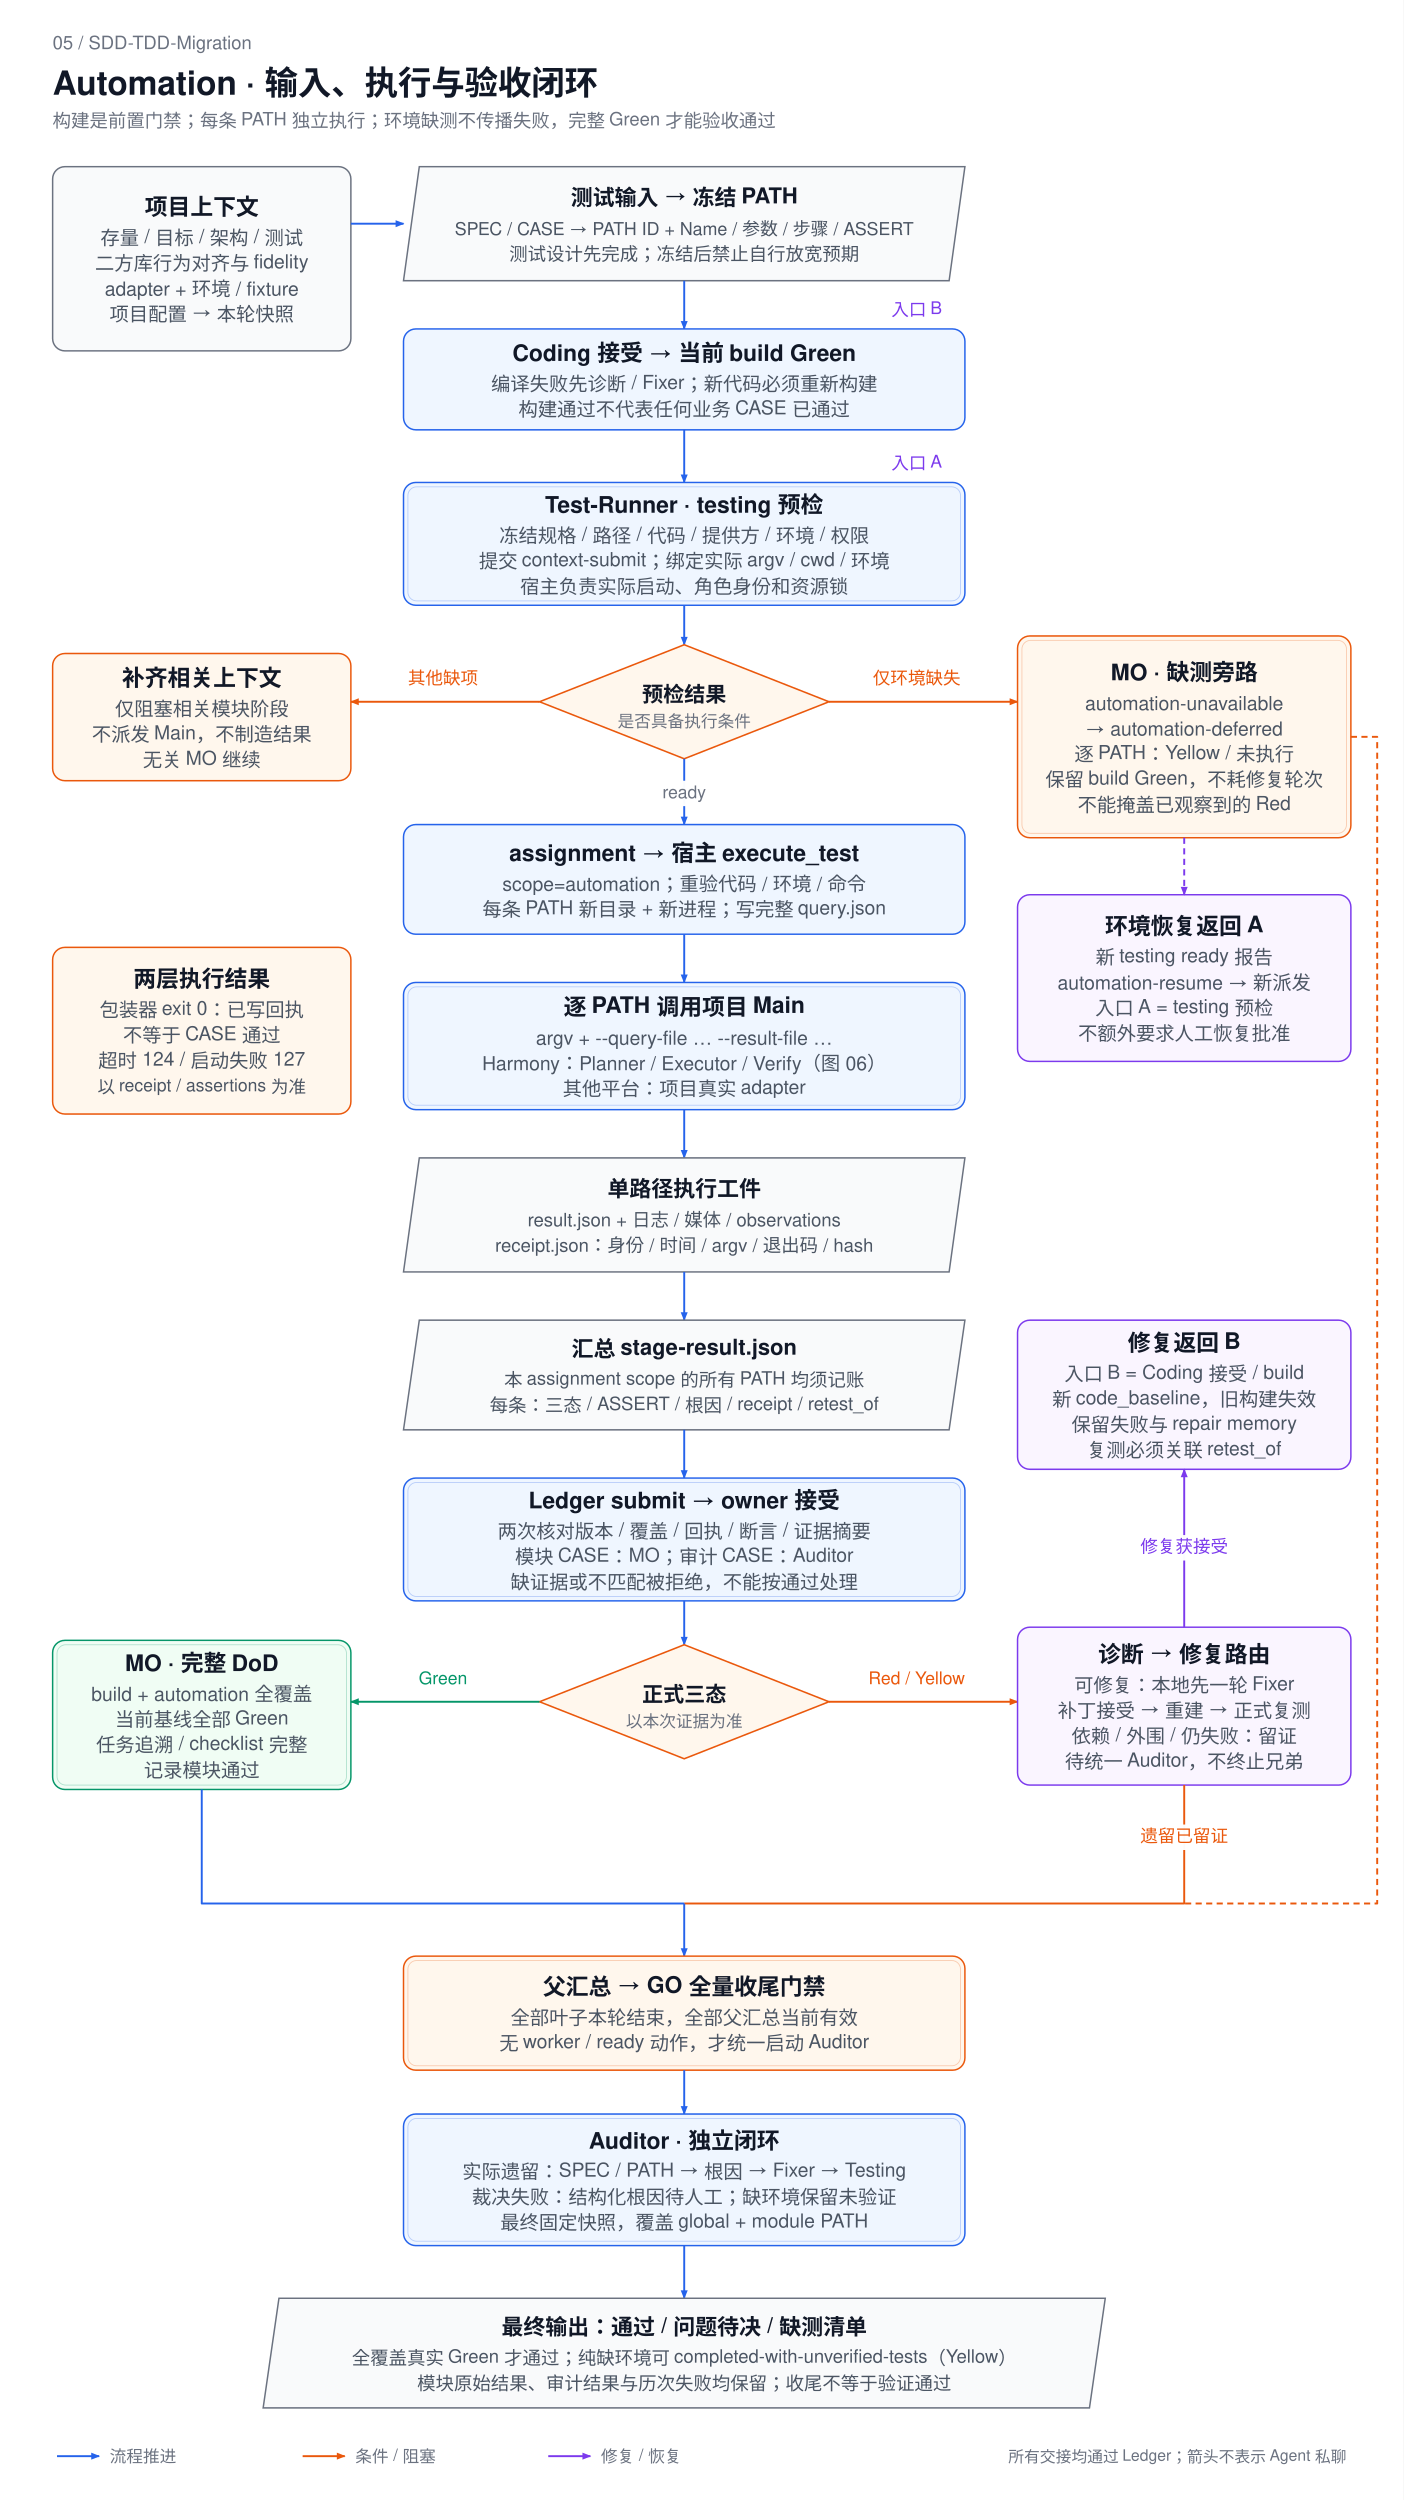
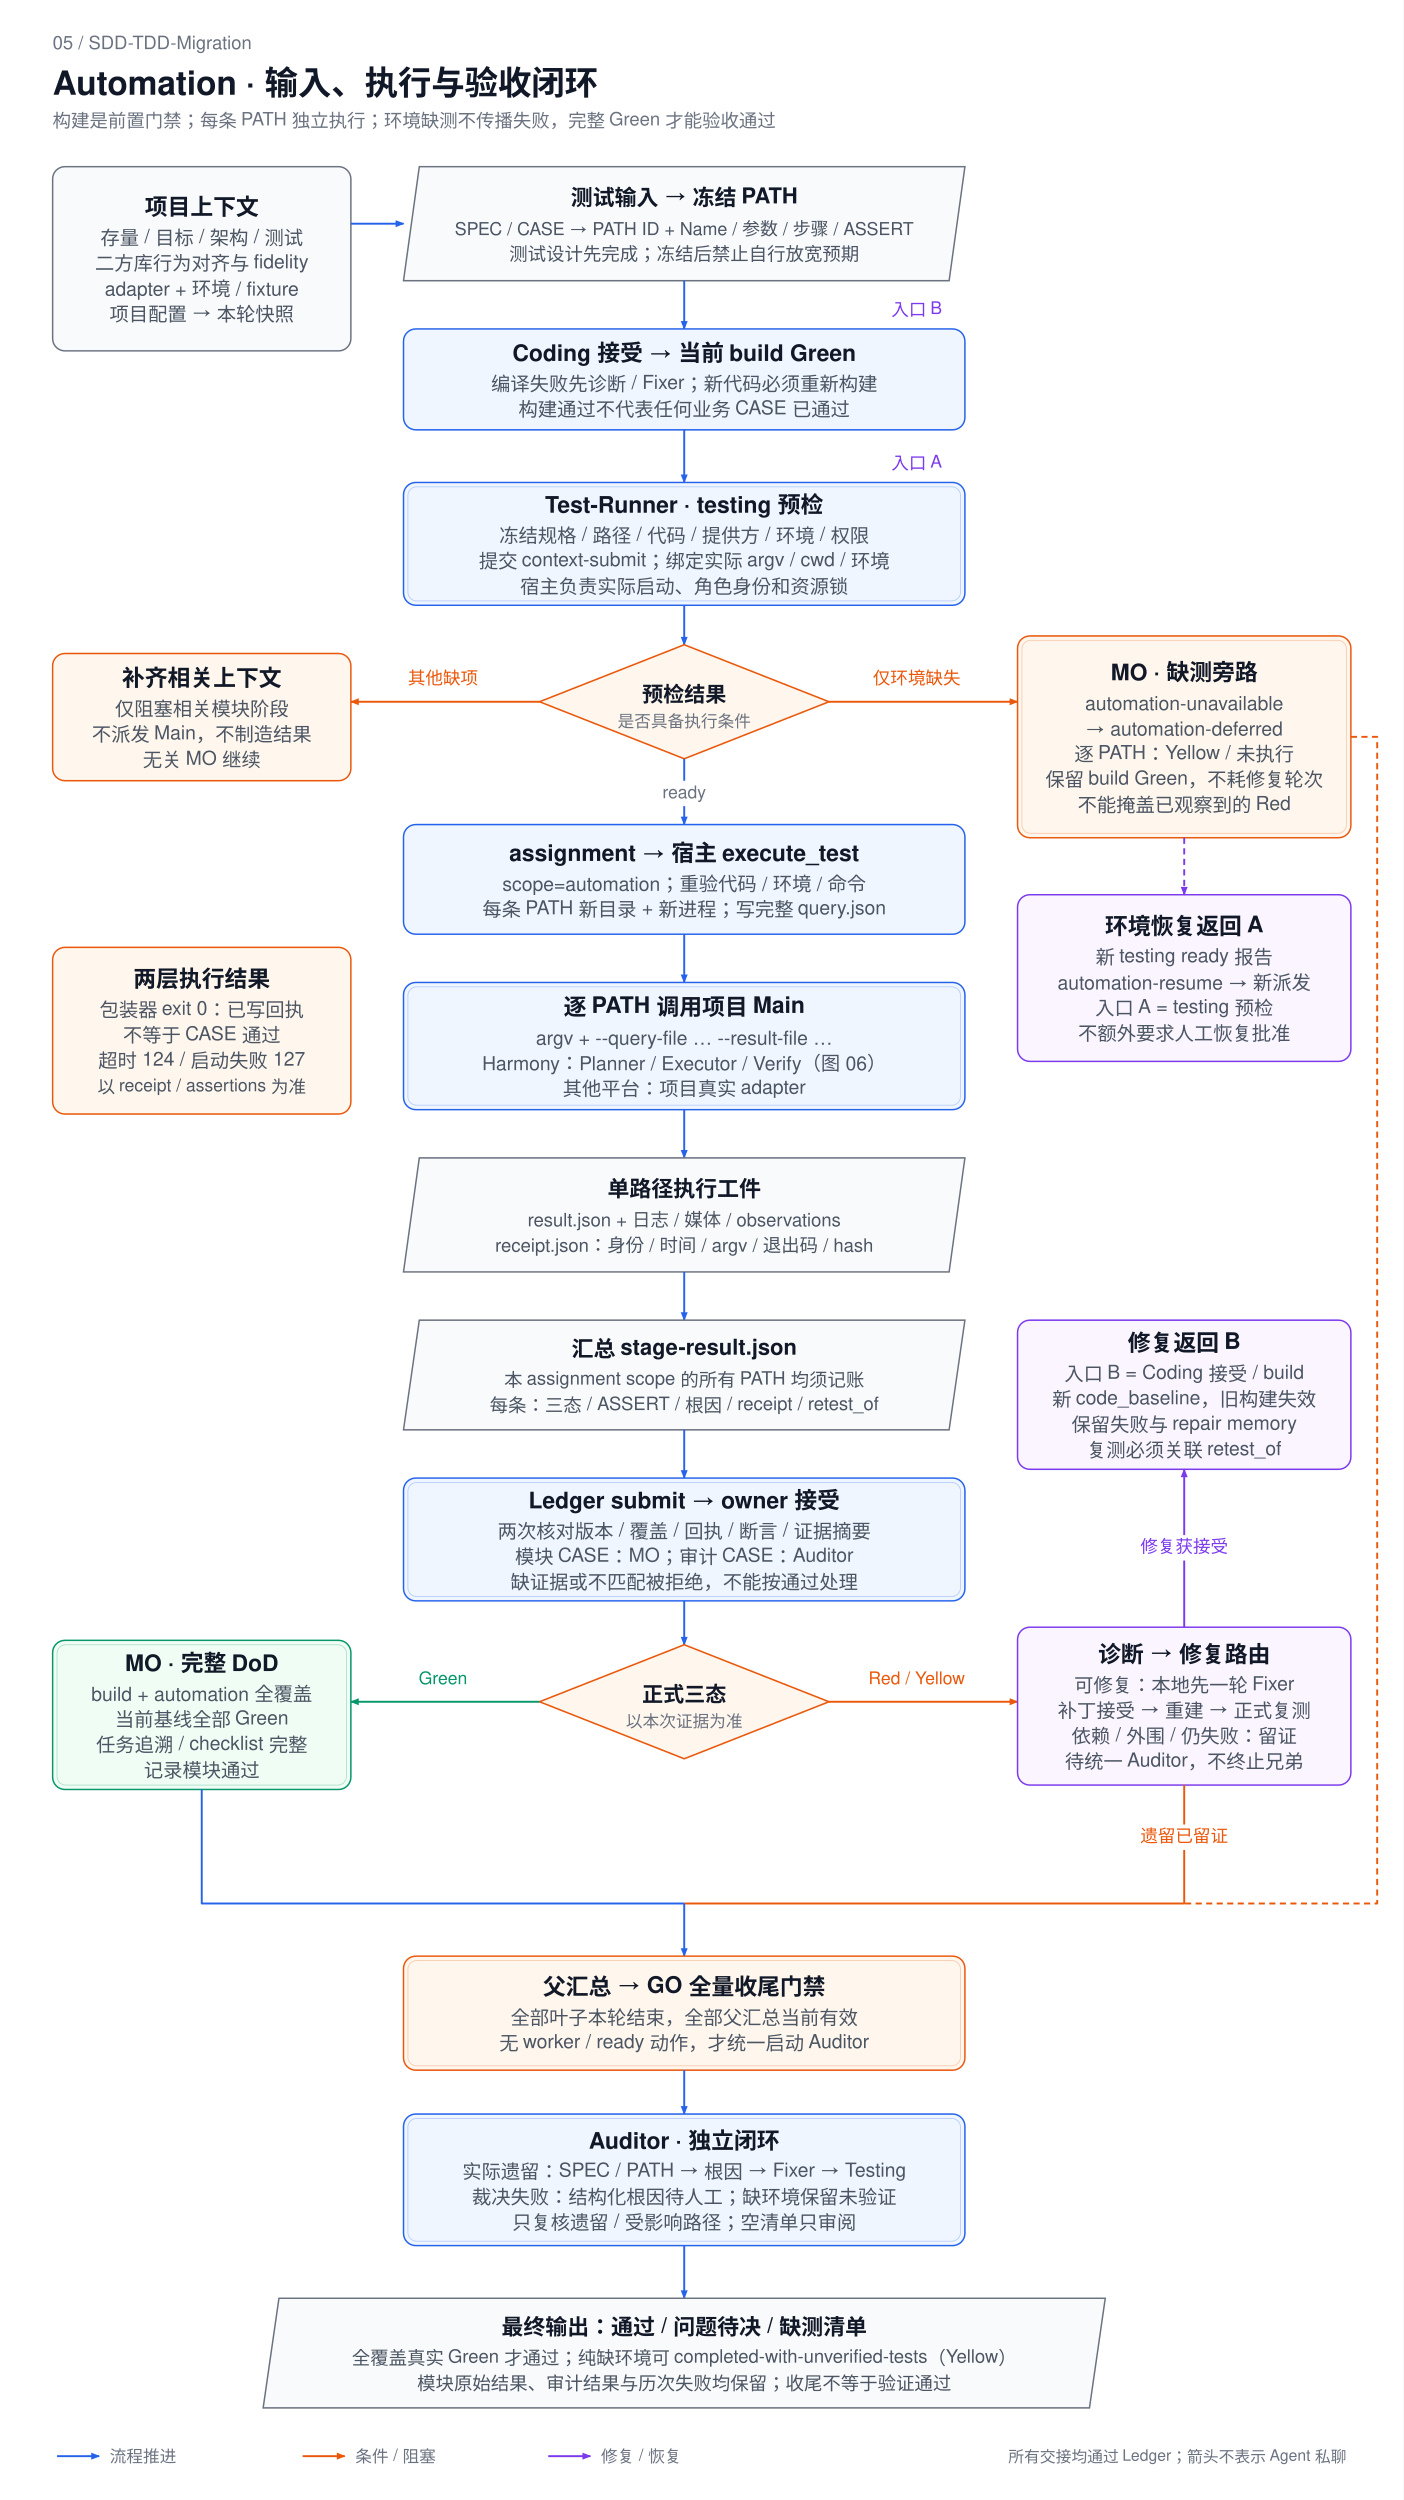
<svg xmlns="http://www.w3.org/2000/svg" width="1600" height="2850" viewBox="0 0 1600 2850" role="img" aria-labelledby="title desc">
  <style>text {font-family: "Helvetica Neue", Helvetica, Arial, "PingFang SC", "Microsoft YaHei", sans-serif;}</style>
  <defs>
    <marker id="arrow-blue" markerWidth="10" markerHeight="8" refX="9" refY="4" orient="auto" markerUnits="userSpaceOnUse">
      <path d="M0,0 L10,4 L0,8 Z" fill="#2563eb" />
    </marker>
    <marker id="arrow-orange" markerWidth="10" markerHeight="8" refX="9" refY="4" orient="auto" markerUnits="userSpaceOnUse">
      <path d="M0,0 L10,4 L0,8 Z" fill="#ea580c" />
    </marker>
    <marker id="arrow-green" markerWidth="10" markerHeight="8" refX="9" refY="4" orient="auto" markerUnits="userSpaceOnUse">
      <path d="M0,0 L10,4 L0,8 Z" fill="#059669" />
    </marker>
    <marker id="arrow-purple" markerWidth="10" markerHeight="8" refX="9" refY="4" orient="auto" markerUnits="userSpaceOnUse">
      <path d="M0,0 L10,4 L0,8 Z" fill="#7c3aed" />
    </marker>
    <marker id="arrow-gray" markerWidth="10" markerHeight="8" refX="9" refY="4" orient="auto" markerUnits="userSpaceOnUse">
      <path d="M0,0 L10,4 L0,8 Z" fill="#6b7280" />
    </marker>
  </defs>
  <rect width="1600" height="2850" fill="white" />
  <text x="60" y="56" font-size="21.00" fill="#6b7280" text-anchor="start" font-weight="400">05  /  SDD-TDD-Migration</text>
  <text x="60" y="108" font-size="38.00" fill="#111827" text-anchor="start" font-weight="700">Automation · 输入、执行与验收闭环</text>
  <text x="60" y="145" font-size="21.00" fill="#6b7280" text-anchor="start" font-weight="400">构建是前置门禁；每条 PATH 独立执行；环境缺测不传播失败，完整 Green 才能验收通过</text>
  <path d="M478,190 H1100 L1082,320 H460 Z" fill="#f9fafb" stroke="#6b7280" stroke-width="1.7" />
  <text x="780.0" y="234.0" font-size="25.00" fill="#111827" text-anchor="middle" font-weight="650">测试输入 → 冻结 PATH</text>
  <text x="780.0" y="268.0" font-size="20.34" fill="#4b5563" text-anchor="middle" font-weight="400">SPEC / CASE → PATH ID + Name / 参数 / 步骤 / ASSERT</text>
  <text x="780.0" y="297.0" font-size="21.00" fill="#4b5563" text-anchor="middle" font-weight="400">测试设计先完成；冻结后禁止自行放宽预期</text>
  <rect x="60" y="190" width="340" height="210" rx="14" fill="#f9fafb" stroke="#6b7280" stroke-width="1.7" />
  <text x="230.0" y="245.0" font-size="26.00" fill="#111827" text-anchor="middle" font-weight="650">项目上下文</text>
  <text x="230.0" y="279.0" font-size="22.00" fill="#4b5563" text-anchor="middle" font-weight="400">存量 / 目标 / 架构 / 测试</text>
  <text x="230.0" y="308.0" font-size="22.00" fill="#4b5563" text-anchor="middle" font-weight="400">二方库行为对齐与 fidelity</text>
  <text x="230.0" y="337.0" font-size="22.00" fill="#4b5563" text-anchor="middle" font-weight="400">adapter + 环境 / fixture</text>
  <text x="230.0" y="366.0" font-size="22.00" fill="#4b5563" text-anchor="middle" font-weight="400">项目配置 → 本轮快照</text>
  <path d="M400,255 L460,255" fill="none" stroke="#2563eb" stroke-width="2.2" stroke-linejoin="round" marker-end="url(#arrow-blue)" />
  <path d="M780,320 L780,375" fill="none" stroke="#2563eb" stroke-width="2.2" stroke-linejoin="round" marker-end="url(#arrow-blue)" />
  <rect x="460" y="375" width="640" height="115" rx="14" fill="#eff6ff" stroke="#2563eb" stroke-width="1.7" />
  <text x="780.0" y="411.5" font-size="26.00" fill="#111827" text-anchor="middle" font-weight="650">Coding 接受 → 当前 build Green</text>
  <text x="780.0" y="445.5" font-size="22.00" fill="#4b5563" text-anchor="middle" font-weight="400">编译失败先诊断 / Fixer；新代码必须重新构建</text>
  <text x="780.0" y="474.5" font-size="22.00" fill="#4b5563" text-anchor="middle" font-weight="400">构建通过不代表任何业务 CASE 已通过</text>
  <path d="M780,490 L780,550" fill="none" stroke="#2563eb" stroke-width="2.2" stroke-linejoin="round" marker-end="url(#arrow-blue)" />
  <rect x="460" y="550" width="640" height="140" rx="14" fill="#eff6ff" stroke="#2563eb" stroke-width="1.7" />
  <rect x="465" y="555" width="630" height="130" rx="10" fill="none" stroke="#2563eb" stroke-opacity="0.28" />
  <text x="780.0" y="584.5" font-size="26.00" fill="#111827" text-anchor="middle" font-weight="650">Test-Runner · testing 预检</text>
  <text x="780.0" y="618.5" font-size="22.00" fill="#4b5563" text-anchor="middle" font-weight="400">冻结规格 / 路径 / 代码 / 提供方 / 环境 / 权限</text>
  <text x="780.0" y="647.5" font-size="22.00" fill="#4b5563" text-anchor="middle" font-weight="400">提交 context-submit；绑定实际 argv / cwd / 环境</text>
  <text x="780.0" y="676.5" font-size="22.00" fill="#4b5563" text-anchor="middle" font-weight="400">宿主负责实际启动、角色身份和资源锁</text>
  <path d="M780,690 L780,735" fill="none" stroke="#2563eb" stroke-width="2.2" stroke-linejoin="round" marker-end="url(#arrow-blue)" />
  <path d="M780,735.0 L945.0,800 L780,865.0 L615.0,800 Z" fill="#fff7ed" stroke="#ea580c" stroke-width="1.8" />
  <text x="780" y="800" font-size="24.00" fill="#111827" text-anchor="middle" font-weight="650">预检结果</text>
  <text x="780" y="829" font-size="19.00" fill="#6b7280" text-anchor="middle" font-weight="400">是否具备执行条件</text>
  <path d="M615,800 L400,800" fill="none" stroke="#ea580c" stroke-width="2.2" stroke-linejoin="round" marker-end="url(#arrow-orange)" />
  <rect x="456.0" y="760" width="98" height="29" rx="4" fill="white" opacity="0.97" />
  <text x="505" y="780" font-size="20.00" fill="#ea580c" text-anchor="middle" font-weight="400">其他缺项</text>
  <rect x="60" y="745" width="340" height="145" rx="14" fill="#fff7ed" stroke="#ea580c" stroke-width="1.7" />
  <text x="230.0" y="782.0" font-size="26.00" fill="#111827" text-anchor="middle" font-weight="650">补齐相关上下文</text>
  <text x="230.0" y="816.0" font-size="22.00" fill="#4b5563" text-anchor="middle" font-weight="400">仅阻塞相关模块阶段</text>
  <text x="230.0" y="845.0" font-size="22.00" fill="#4b5563" text-anchor="middle" font-weight="400">不派发 Main，不制造结果</text>
  <text x="230.0" y="874.0" font-size="22.00" fill="#4b5563" text-anchor="middle" font-weight="400">无关 MO 继续</text>
  <path d="M945,800 L1160,800" fill="none" stroke="#ea580c" stroke-width="2.2" stroke-linejoin="round" marker-end="url(#arrow-orange)" />
  <rect x="986.0" y="760" width="118" height="29" rx="4" fill="white" opacity="0.97" />
  <text x="1045" y="780" font-size="20.00" fill="#ea580c" text-anchor="middle" font-weight="400">仅环境缺失</text>
  <rect x="1160" y="725" width="380" height="230" rx="14" fill="#fff7ed" stroke="#ea580c" stroke-width="1.7" />
  <rect x="1165" y="730" width="370" height="220" rx="10" fill="none" stroke="#ea580c" stroke-opacity="0.28" />
  <text x="1350.0" y="775.5" font-size="26.00" fill="#111827" text-anchor="middle" font-weight="650">MO · 缺测旁路</text>
  <text x="1350.0" y="809.5" font-size="22.00" fill="#4b5563" text-anchor="middle" font-weight="400">automation-unavailable</text>
  <text x="1350.0" y="838.5" font-size="22.00" fill="#4b5563" text-anchor="middle" font-weight="400">→ automation-deferred</text>
  <text x="1350.0" y="867.5" font-size="22.00" fill="#4b5563" text-anchor="middle" font-weight="400">逐 PATH：Yellow / 未执行</text>
  <text x="1350.0" y="896.5" font-size="22.00" fill="#4b5563" text-anchor="middle" font-weight="400">保留 build Green，不耗修复轮次</text>
  <text x="1350.0" y="925.5" font-size="22.00" fill="#4b5563" text-anchor="middle" font-weight="400">不能掩盖已观察到的 Red</text>
  <path d="M780,865 L780,940" fill="none" stroke="#2563eb" stroke-width="2.2" stroke-linejoin="round" marker-end="url(#arrow-blue)" />
  <rect x="742.5" y="890" width="75.0" height="29" rx="4" fill="white" opacity="0.97" />
  <text x="780" y="910" font-size="20.00" fill="#6b7280" text-anchor="middle" font-weight="400">ready</text>
  <rect x="460" y="940" width="640" height="125" rx="14" fill="#eff6ff" stroke="#2563eb" stroke-width="1.7" />
  <text x="780.0" y="981.5" font-size="26.00" fill="#111827" text-anchor="middle" font-weight="650">assignment → 宿主 execute_test</text>
  <text x="780.0" y="1015.5" font-size="22.00" fill="#4b5563" text-anchor="middle" font-weight="400">scope=automation；重验代码 / 环境 / 命令</text>
  <text x="780.0" y="1044.5" font-size="22.00" fill="#4b5563" text-anchor="middle" font-weight="400">每条 PATH 新目录 + 新进程；写完整 query.json</text>
  <path d="M780,1065 L780,1120" fill="none" stroke="#2563eb" stroke-width="2.2" stroke-linejoin="round" marker-end="url(#arrow-blue)" />
  <rect x="460" y="1120" width="640" height="145" rx="14" fill="#eff6ff" stroke="#2563eb" stroke-width="1.7" />
  <rect x="465" y="1125" width="630" height="135" rx="10" fill="none" stroke="#2563eb" stroke-opacity="0.28" />
  <text x="780.0" y="1157.0" font-size="26.00" fill="#111827" text-anchor="middle" font-weight="650">逐 PATH 调用项目 Main</text>
  <text x="780.0" y="1191.0" font-size="22.00" fill="#4b5563" text-anchor="middle" font-weight="400">argv + --query-file … --result-file …</text>
  <text x="780.0" y="1220.0" font-size="22.00" fill="#4b5563" text-anchor="middle" font-weight="400">Harmony：Planner / Executor / Verify（图 06）</text>
  <text x="780.0" y="1249.0" font-size="22.00" fill="#4b5563" text-anchor="middle" font-weight="400">其他平台：项目真实 adapter</text>
  <rect x="60" y="1080" width="340" height="190" rx="14" fill="#fff7ed" stroke="#ea580c" stroke-width="1.7" />
  <text x="230.0" y="1125.0" font-size="26.00" fill="#111827" text-anchor="middle" font-weight="650">两层执行结果</text>
  <text x="230.0" y="1159.0" font-size="22.00" fill="#4b5563" text-anchor="middle" font-weight="400">包装器 exit 0：已写回执</text>
  <text x="230.0" y="1188.0" font-size="22.00" fill="#4b5563" text-anchor="middle" font-weight="400">不等于 CASE 通过</text>
  <text x="230.0" y="1217.0" font-size="22.00" fill="#4b5563" text-anchor="middle" font-weight="400">超时 124 / 启动失败 127</text>
  <text x="230.0" y="1246.0" font-size="19.95" fill="#4b5563" text-anchor="middle" font-weight="400">以 receipt / assertions 为准</text>
  <path d="M780,1265 L780,1320" fill="none" stroke="#2563eb" stroke-width="2.2" stroke-linejoin="round" marker-end="url(#arrow-blue)" />
  <path d="M478,1320 H1100 L1082,1450 H460 Z" fill="#f9fafb" stroke="#6b7280" stroke-width="1.7" />
  <text x="780.0" y="1364.0" font-size="25.00" fill="#111827" text-anchor="middle" font-weight="650">单路径执行工件</text>
  <text x="780.0" y="1398.0" font-size="21.00" fill="#4b5563" text-anchor="middle" font-weight="400">result.json + 日志 / 媒体 / observations</text>
  <text x="780.0" y="1427.0" font-size="21.00" fill="#4b5563" text-anchor="middle" font-weight="400">receipt.json：身份 / 时间 / argv / 退出码 / hash</text>
  <path d="M780,1450 L780,1505" fill="none" stroke="#2563eb" stroke-width="2.2" stroke-linejoin="round" marker-end="url(#arrow-blue)" />
  <path d="M478,1505 H1100 L1082,1630 H460 Z" fill="#f9fafb" stroke="#6b7280" stroke-width="1.7" />
  <text x="780.0" y="1546.5" font-size="25.00" fill="#111827" text-anchor="middle" font-weight="650">汇总 stage-result.json</text>
  <text x="780.0" y="1580.5" font-size="21.00" fill="#4b5563" text-anchor="middle" font-weight="400">本 assignment scope 的所有 PATH 均须记账</text>
  <text x="780.0" y="1609.5" font-size="21.00" fill="#4b5563" text-anchor="middle" font-weight="400">每条：三态 / ASSERT / 根因 / receipt / retest_of</text>
  <path d="M780,1630 L780,1685" fill="none" stroke="#2563eb" stroke-width="2.2" stroke-linejoin="round" marker-end="url(#arrow-blue)" />
  <rect x="460" y="1685" width="640" height="140" rx="14" fill="#eff6ff" stroke="#2563eb" stroke-width="1.7" />
  <rect x="465" y="1690" width="630" height="130" rx="10" fill="none" stroke="#2563eb" stroke-opacity="0.28" />
  <text x="780.0" y="1719.5" font-size="26.00" fill="#111827" text-anchor="middle" font-weight="650">Ledger submit → owner 接受</text>
  <text x="780.0" y="1753.5" font-size="22.00" fill="#4b5563" text-anchor="middle" font-weight="400">两次核对版本 / 覆盖 / 回执 / 断言 / 证据摘要</text>
  <text x="780.0" y="1782.5" font-size="22.00" fill="#4b5563" text-anchor="middle" font-weight="400">模块 CASE：MO；审计 CASE：Auditor</text>
  <text x="780.0" y="1811.5" font-size="22.00" fill="#4b5563" text-anchor="middle" font-weight="400">缺证据或不匹配被拒绝，不能按通过处理</text>
  <path d="M780,1825 L780,1875" fill="none" stroke="#2563eb" stroke-width="2.2" stroke-linejoin="round" marker-end="url(#arrow-blue)" />
  <path d="M780,1875.0 L945.0,1940 L780,2005.0 L615.0,1940 Z" fill="#fff7ed" stroke="#ea580c" stroke-width="1.8" />
  <text x="780" y="1940" font-size="24.00" fill="#111827" text-anchor="middle" font-weight="650">正式三态</text>
  <text x="780" y="1969" font-size="19.00" fill="#6b7280" text-anchor="middle" font-weight="400">以本次证据为准</text>
  <path d="M615,1940 L400,1940" fill="none" stroke="#059669" stroke-width="2.2" stroke-linejoin="round" marker-end="url(#arrow-green)" />
  <rect x="467.5" y="1900" width="75.0" height="29" rx="4" fill="white" opacity="0.97" />
  <text x="505" y="1920" font-size="20.00" fill="#059669" text-anchor="middle" font-weight="400">Green</text>
  <rect x="60" y="1870" width="340" height="170" rx="14" fill="#f0fdf4" stroke="#059669" stroke-width="1.7" />
  <rect x="65" y="1875" width="330" height="160" rx="10" fill="none" stroke="#059669" stroke-opacity="0.28" />
  <text x="230.0" y="1905.0" font-size="26.00" fill="#111827" text-anchor="middle" font-weight="650">MO · 完整 DoD</text>
  <text x="230.0" y="1939.0" font-size="22.00" fill="#4b5563" text-anchor="middle" font-weight="400">build + automation 全覆盖</text>
  <text x="230.0" y="1968.0" font-size="22.00" fill="#4b5563" text-anchor="middle" font-weight="400">当前基线全部 Green</text>
  <text x="230.0" y="1997.0" font-size="22.00" fill="#4b5563" text-anchor="middle" font-weight="400">任务追溯 / checklist 完整</text>
  <text x="230.0" y="2026.0" font-size="22.00" fill="#4b5563" text-anchor="middle" font-weight="400">记录模块通过</text>
  <path d="M945,1940 L1160,1940" fill="none" stroke="#ea580c" stroke-width="2.2" stroke-linejoin="round" marker-end="url(#arrow-orange)" />
  <rect x="967.6" y="1900" width="154.8" height="29" rx="4" fill="white" opacity="0.97" />
  <text x="1045" y="1920" font-size="20.00" fill="#ea580c" text-anchor="middle" font-weight="400">Red / Yellow</text>
  <rect x="1160" y="1855" width="380" height="180" rx="14" fill="#faf5ff" stroke="#7c3aed" stroke-width="1.7" />
  <text x="1350.0" y="1895.0" font-size="26.00" fill="#111827" text-anchor="middle" font-weight="650">诊断 → 修复路由</text>
  <text x="1350.0" y="1929.0" font-size="22.00" fill="#4b5563" text-anchor="middle" font-weight="400">可修复：本地先一轮 Fixer</text>
  <text x="1350.0" y="1958.0" font-size="22.00" fill="#4b5563" text-anchor="middle" font-weight="400">补丁接受 → 重建 → 正式复测</text>
  <text x="1350.0" y="1987.0" font-size="22.00" fill="#4b5563" text-anchor="middle" font-weight="400">依赖 / 外围 / 仍失败：留证</text>
  <text x="1350.0" y="2016.0" font-size="22.00" fill="#4b5563" text-anchor="middle" font-weight="400">待统一 Auditor，不终止兄弟</text>
  <rect x="1160" y="1505" width="380" height="170" rx="14" fill="#faf5ff" stroke="#7c3aed" stroke-width="1.7" />
  <text x="1350.0" y="1540.0" font-size="26.00" fill="#111827" text-anchor="middle" font-weight="650">修复返回 B</text>
  <text x="1350.0" y="1574.0" font-size="22.00" fill="#4b5563" text-anchor="middle" font-weight="400">入口 B = Coding 接受 / build</text>
  <text x="1350.0" y="1603.0" font-size="22.00" fill="#4b5563" text-anchor="middle" font-weight="400">新 code_baseline，旧构建失效</text>
  <text x="1350.0" y="1632.0" font-size="22.00" fill="#4b5563" text-anchor="middle" font-weight="400">保留失败与 repair memory</text>
  <text x="1350.0" y="1661.0" font-size="22.00" fill="#4b5563" text-anchor="middle" font-weight="400">复测必须关联 retest_of</text>
  <path d="M1350,1855 L1350,1675" fill="none" stroke="#7c3aed" stroke-width="2.2" stroke-linejoin="round" marker-end="url(#arrow-purple)" />
  <rect x="1291.0" y="1750" width="118" height="29" rx="4" fill="white" opacity="0.97" />
  <text x="1350" y="1770" font-size="20.00" fill="#7c3aed" text-anchor="middle" font-weight="400">修复获接受</text>
  <rect x="1004.6" y="340" width="80.8" height="29" rx="4" fill="white" opacity="0.97" />
  <text x="1045" y="360" font-size="20.00" fill="#7c3aed" text-anchor="middle" font-weight="400">入口 B</text>
  <rect x="1160" y="1020" width="380" height="190" rx="14" fill="#faf5ff" stroke="#7c3aed" stroke-width="1.7" />
  <text x="1350.0" y="1065.0" font-size="26.00" fill="#111827" text-anchor="middle" font-weight="650">环境恢复返回 A</text>
  <text x="1350.0" y="1099.0" font-size="22.00" fill="#4b5563" text-anchor="middle" font-weight="400">新 testing ready 报告</text>
  <text x="1350.0" y="1128.0" font-size="22.00" fill="#4b5563" text-anchor="middle" font-weight="400">automation-resume → 新派发</text>
  <text x="1350.0" y="1157.0" font-size="22.00" fill="#4b5563" text-anchor="middle" font-weight="400">入口 A = testing 预检</text>
  <text x="1350.0" y="1186.0" font-size="22.00" fill="#4b5563" text-anchor="middle" font-weight="400">不额外要求人工恢复批准</text>
  <path d="M1350,955 L1350,1020" fill="none" stroke="#7c3aed" stroke-width="2.2" stroke-linejoin="round" stroke-dasharray="7 5" marker-end="url(#arrow-purple)" />
  <rect x="1004.6" y="515" width="80.8" height="29" rx="4" fill="white" opacity="0.97" />
  <text x="1045" y="535" font-size="20.00" fill="#7c3aed" text-anchor="middle" font-weight="400">入口 A</text>
  <path d="M230,2040 L230,2170 L780,2170" fill="none" stroke="#2563eb" stroke-width="2.2" stroke-linejoin="round" />
  <path d="M1350,2035 L1350,2170 L780,2170" fill="none" stroke="#ea580c" stroke-width="2.2" stroke-linejoin="round" />
  <rect x="1291.0" y="2080" width="118" height="29" rx="4" fill="white" opacity="0.97" />
  <text x="1350" y="2100" font-size="20.00" fill="#ea580c" text-anchor="middle" font-weight="400">遗留已留证</text>
  <path d="M1540,840 L1570,840 L1570,2170 L1350,2170" fill="none" stroke="#ea580c" stroke-width="2.2" stroke-linejoin="round" stroke-dasharray="7 5" />
  <path d="M780,2170 L780,2230" fill="none" stroke="#2563eb" stroke-width="2.2" stroke-linejoin="round" marker-end="url(#arrow-blue)" />
  <rect x="460" y="2230" width="640" height="130" rx="14" fill="#fff7ed" stroke="#ea580c" stroke-width="1.7" />
  <rect x="465" y="2235" width="630" height="120" rx="10" fill="none" stroke="#ea580c" stroke-opacity="0.28" />
  <text x="780.0" y="2274.0" font-size="26.00" fill="#111827" text-anchor="middle" font-weight="650">父汇总 → GO 全量收尾门禁</text>
  <text x="780.0" y="2308.0" font-size="22.00" fill="#4b5563" text-anchor="middle" font-weight="400">全部叶子本轮结束，全部父汇总当前有效</text>
  <text x="780.0" y="2337.0" font-size="22.00" fill="#4b5563" text-anchor="middle" font-weight="400">无 worker / ready 动作，才统一启动 Auditor</text>
  <path d="M780,2360 L780,2410" fill="none" stroke="#2563eb" stroke-width="2.2" stroke-linejoin="round" marker-end="url(#arrow-blue)" />
  <rect x="460" y="2410" width="640" height="150" rx="14" fill="#eff6ff" stroke="#2563eb" stroke-width="1.7" />
  <rect x="465" y="2415" width="630" height="140" rx="10" fill="none" stroke="#2563eb" stroke-opacity="0.28" />
  <text x="780.0" y="2449.5" font-size="26.00" fill="#111827" text-anchor="middle" font-weight="650">Auditor · 独立闭环</text>
  <text x="780.0" y="2483.5" font-size="22.00" fill="#4b5563" text-anchor="middle" font-weight="400">实际遗留：SPEC / PATH → 根因 → Fixer → Testing</text>
  <text x="780.0" y="2512.5" font-size="22.00" fill="#4b5563" text-anchor="middle" font-weight="400">裁决失败：结构化根因待人工；缺环境保留未验证</text>
-   <text x="780.0" y="2541.5" font-size="22.00" fill="#4b5563" text-anchor="middle" font-weight="400">最终固定快照，覆盖 global + module PATH</text>
+   <text x="780.0" y="2541.5" font-size="22.00" fill="#4b5563" text-anchor="middle" font-weight="400">只复核遗留 / 受影响路径；空清单只审阅</text>
  <path d="M780,2560 L780,2620" fill="none" stroke="#2563eb" stroke-width="2.2" stroke-linejoin="round" marker-end="url(#arrow-blue)" />
  <path d="M318,2620 H1260 L1242,2745 H300 Z" fill="#f9fafb" stroke="#6b7280" stroke-width="1.7" />
  <text x="780.0" y="2661.5" font-size="25.00" fill="#111827" text-anchor="middle" font-weight="650">最终输出：通过 / 问题待决 / 缺测清单</text>
  <text x="780.0" y="2695.5" font-size="21.00" fill="#4b5563" text-anchor="middle" font-weight="400">全覆盖真实 Green 才通过；纯缺环境可 completed-with-unverified-tests（Yellow）</text>
  <text x="780.0" y="2724.5" font-size="21.00" fill="#4b5563" text-anchor="middle" font-weight="400">模块原始结果、审计结果与历次失败均保留；收尾不等于验证通过</text>
  <path d="M65,2800 L113,2800" fill="none" stroke="#2563eb" stroke-width="2.2" stroke-linejoin="round" marker-end="url(#arrow-blue)" />
  <text x="125" y="2807" font-size="19.00" fill="#6b7280" text-anchor="start" font-weight="400">流程推进</text>
  <path d="M345,2800 L393,2800" fill="none" stroke="#ea580c" stroke-width="2.2" stroke-linejoin="round" marker-end="url(#arrow-orange)" />
  <text x="405" y="2807" font-size="19.00" fill="#6b7280" text-anchor="start" font-weight="400">条件 / 阻塞</text>
  <path d="M625,2800 L673,2800" fill="none" stroke="#7c3aed" stroke-width="2.2" stroke-linejoin="round" marker-end="url(#arrow-purple)" />
  <text x="685" y="2807" font-size="19.00" fill="#6b7280" text-anchor="start" font-weight="400">修复 / 恢复</text>
  <text x="1535" y="2807" font-size="18.00" fill="#6b7280" text-anchor="end" font-weight="400">所有交接均通过 Ledger；箭头不表示 Agent 私聊</text>
</svg>
